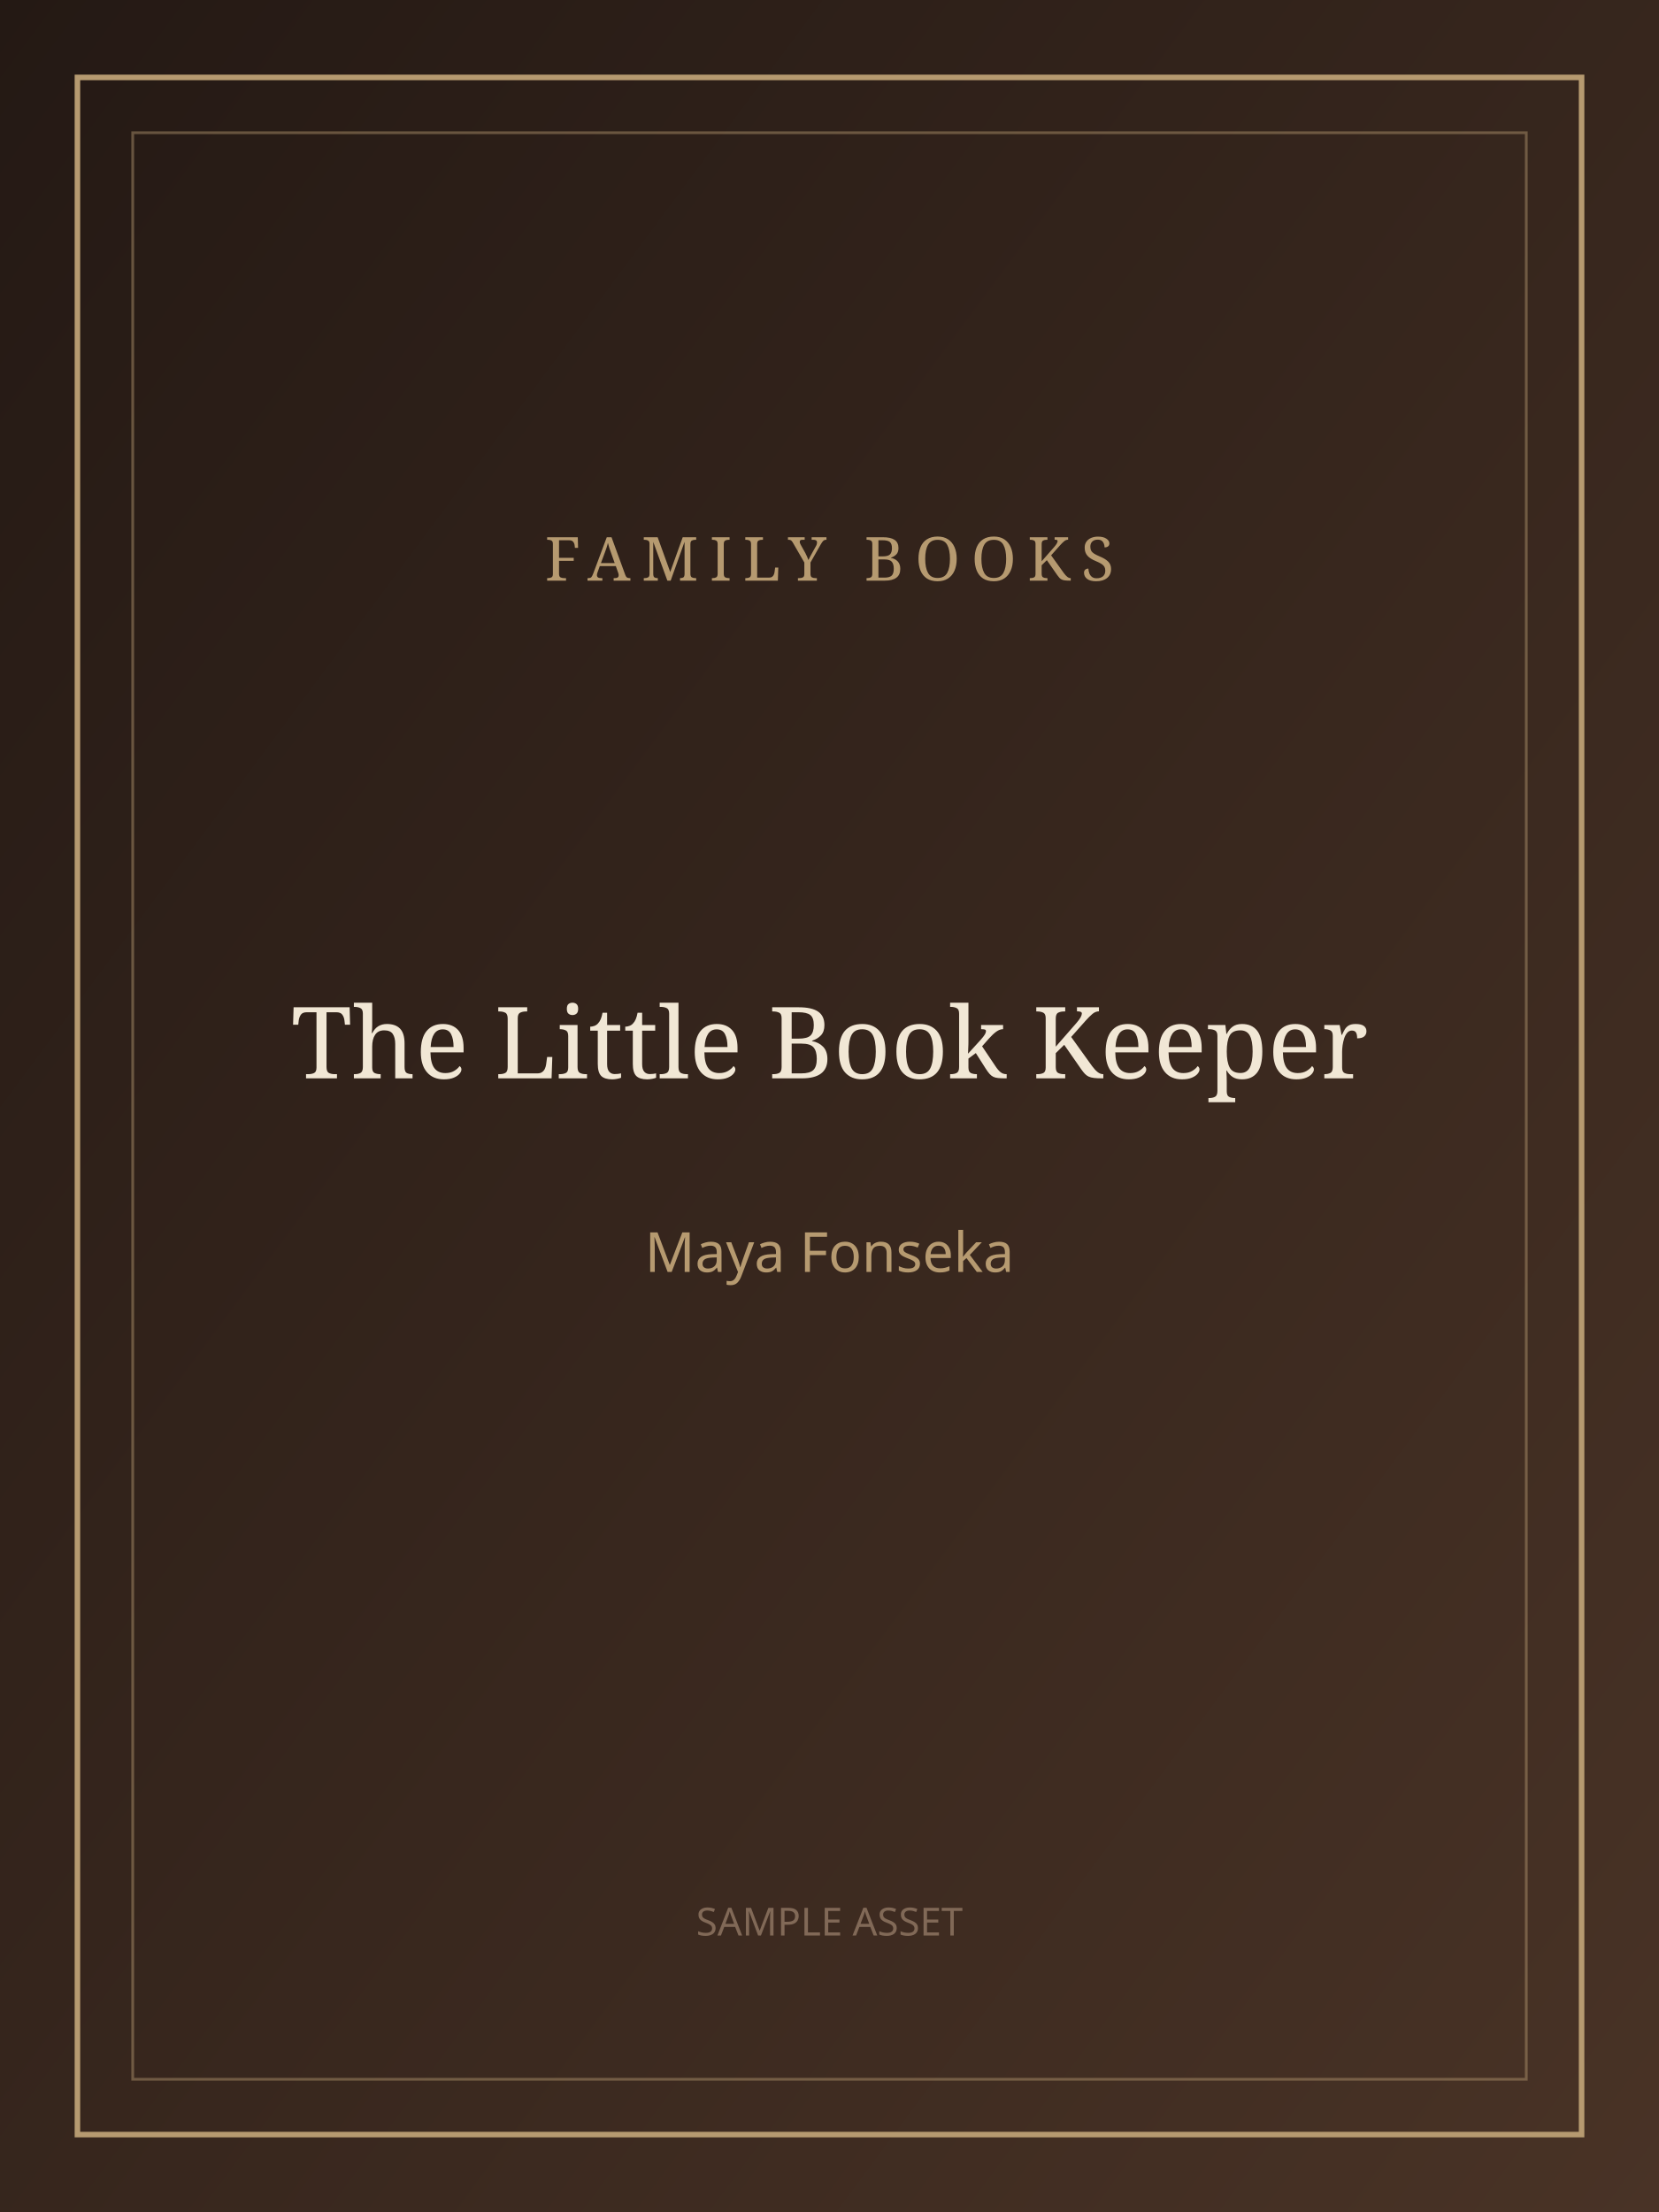
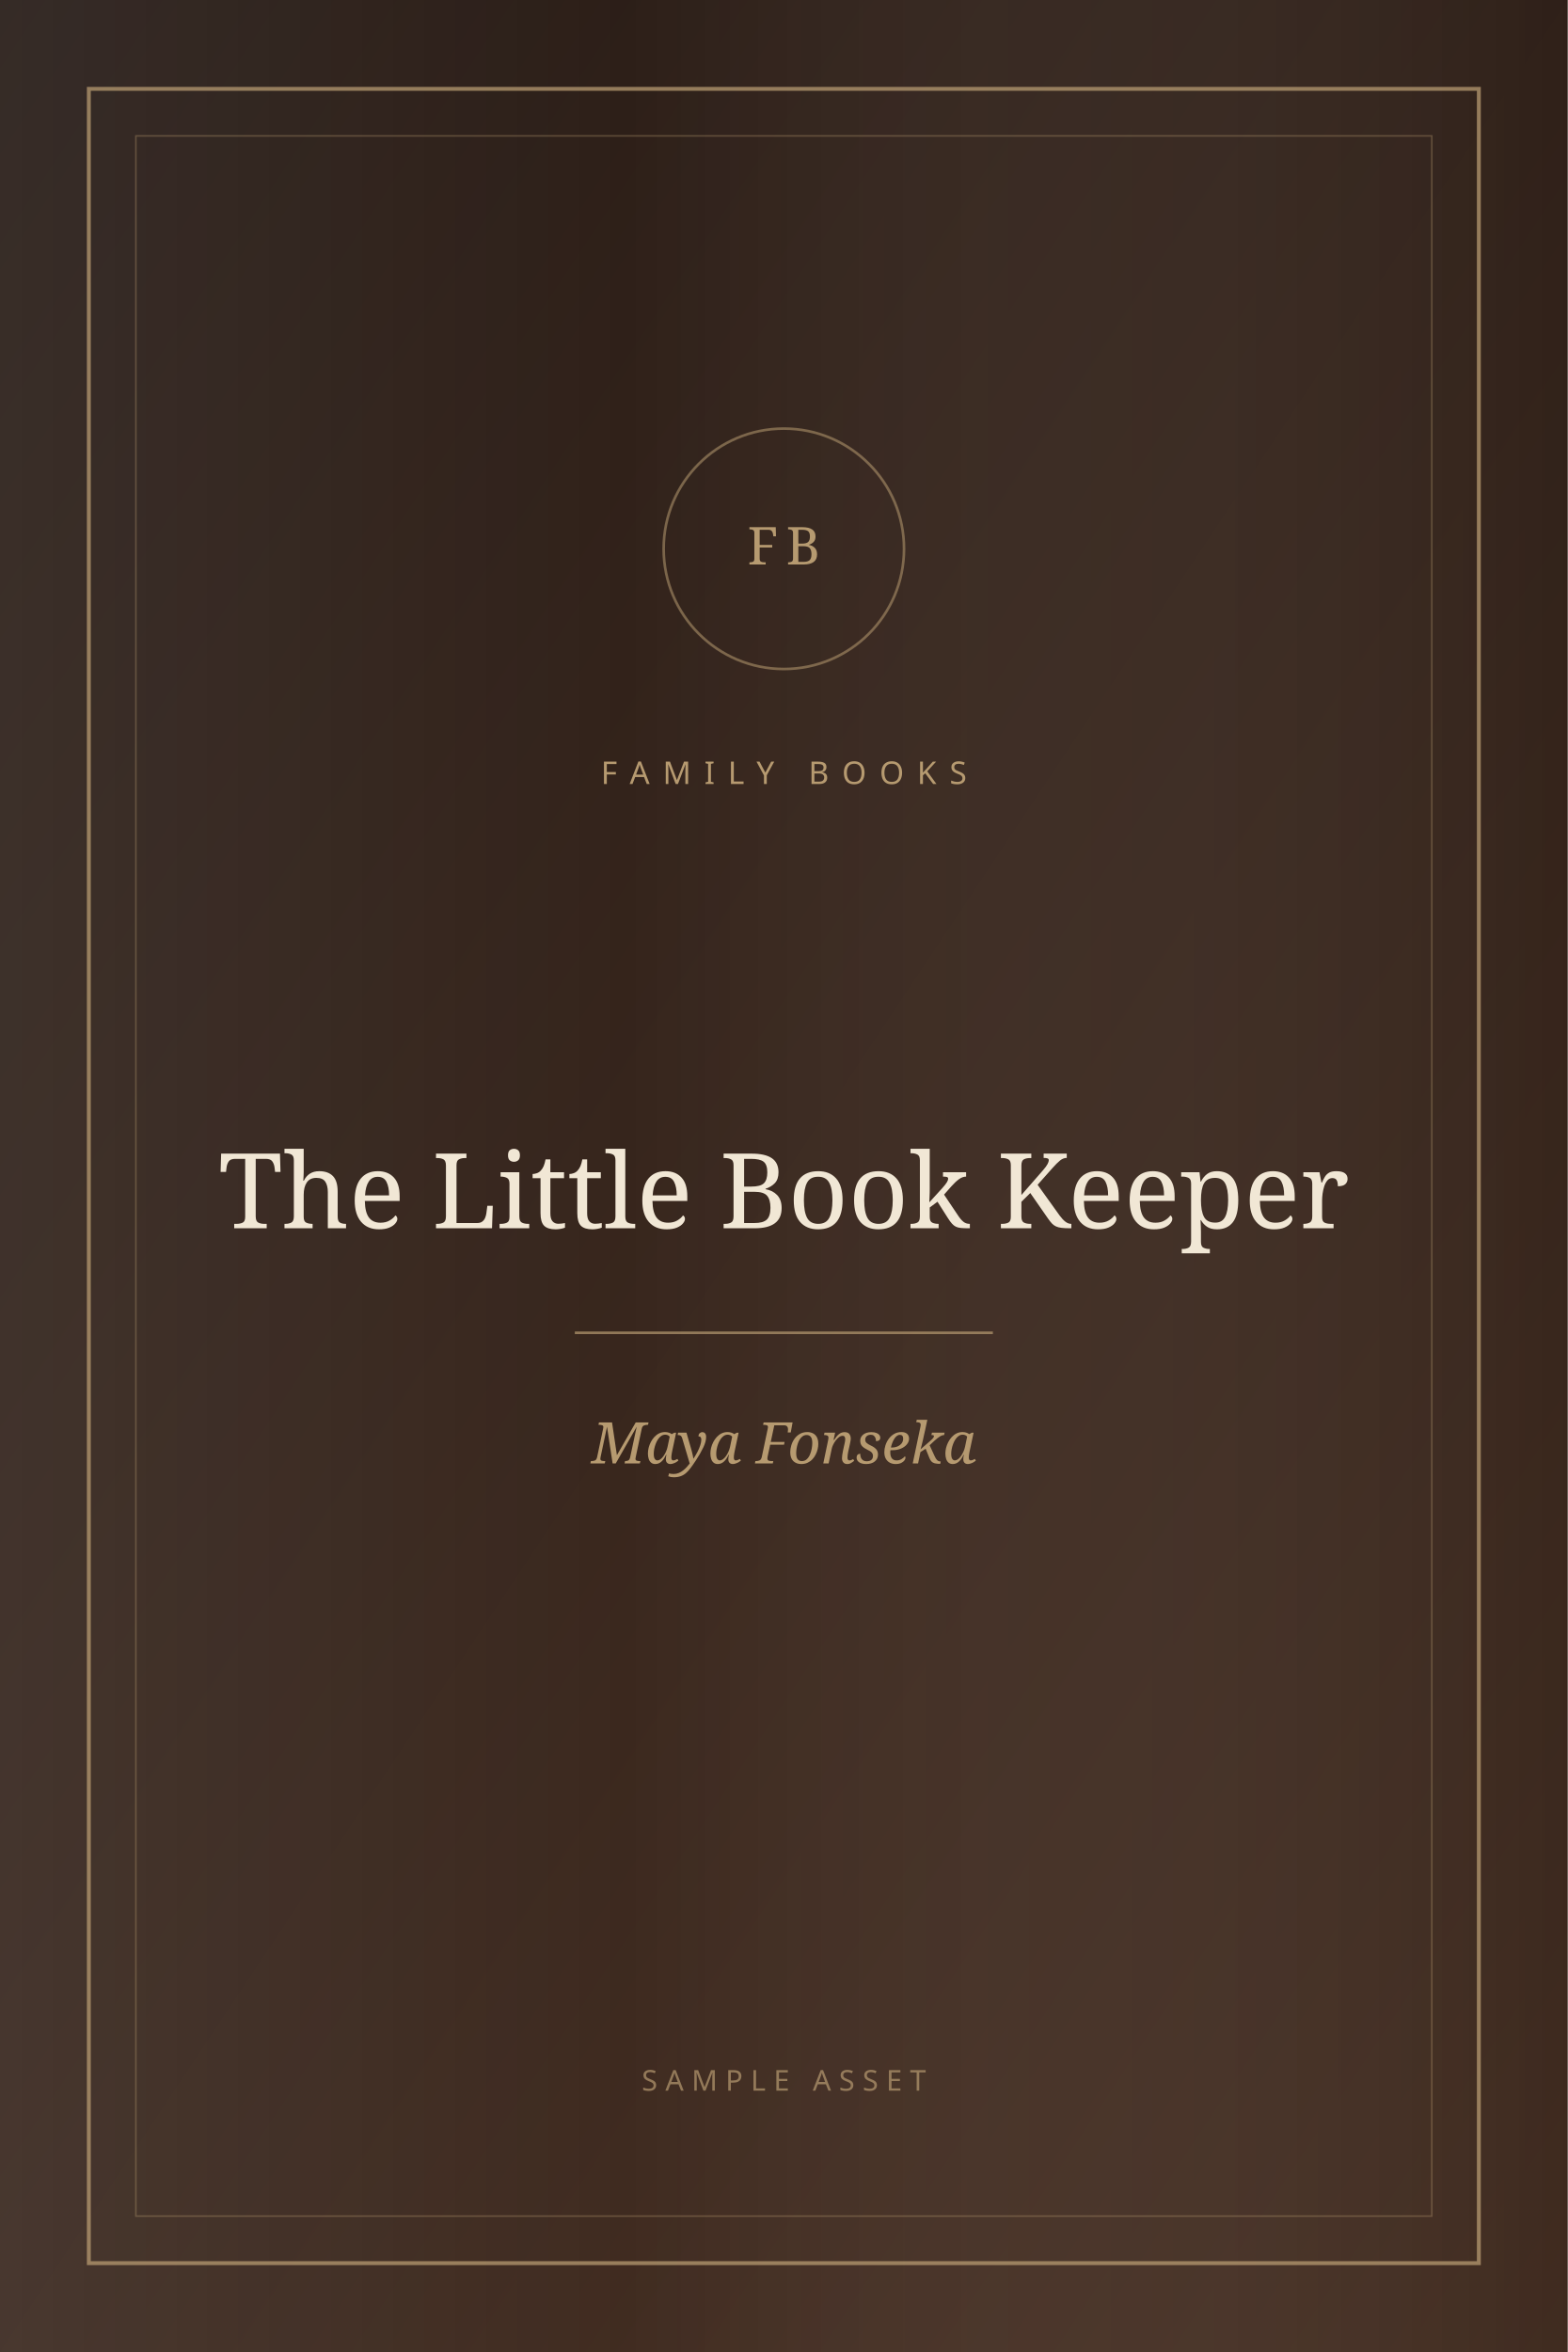
- <svg xmlns="http://www.w3.org/2000/svg" width="600" height="800" viewBox="0 0 600 800">
+ <svg xmlns="http://www.w3.org/2000/svg" width="600" height="900" viewBox="0 0 600 900">
  <defs>
    <linearGradient id="g" x1="0" y1="0" x2="1" y2="1">
      <stop offset="0%" stop-color="#241914" />
-       <stop offset="100%" stop-color="#493326" />
+       <stop offset="100%" stop-color="#4d3426" />
+     </linearGradient>
+     <linearGradient id="shine" x1="0" y1="0" x2="1" y2="0">
+       <stop offset="0%" stop-color="#fff" stop-opacity="0.08" />
+       <stop offset="40%" stop-color="#fff" stop-opacity="0" />
+       <stop offset="100%" stop-color="#000" stop-opacity="0.18" />
    </linearGradient>
  </defs>
-   <rect width="600" height="800" fill="url(#g)" />
-   <rect x="28" y="28" width="544" height="744" fill="none" stroke="#B69A70" stroke-width="2" />
-   <rect x="48" y="48" width="504" height="704" fill="none" stroke="#B69A70" stroke-width="1" opacity="0.45" />
-   <text x="300" y="210" text-anchor="middle" fill="#B69A70" font-family="Georgia, serif" font-size="22" letter-spacing="4">FAMILY BOOKS</text>
-   <text x="300" y="390" text-anchor="middle" fill="#F1E7D5" font-family="Georgia, serif" font-size="36">The Little Book Keeper</text>
-   <text x="300" y="460" text-anchor="middle" fill="#B69A70" font-family="Segoe UI, sans-serif" font-size="20">Maya Fonseka</text>
-   <text x="300" y="700" text-anchor="middle" fill="#816957" font-family="Segoe UI, sans-serif" font-size="14">SAMPLE ASSET</text>
+   <rect width="600" height="900" fill="url(#g)" />
+   <rect width="600" height="900" fill="url(#shine)" />
+   <rect x="34" y="34" width="532" height="832" fill="none" stroke="#B69A70" stroke-width="1.5" opacity="0.75" />
+   <rect x="52" y="52" width="496" height="796" fill="none" stroke="#B69A70" stroke-width="0.6" opacity="0.35" />
+   <circle cx="300" cy="210" r="46" fill="none" stroke="#B69A70" stroke-width="1" opacity="0.55" />
+   <text x="300" y="216" text-anchor="middle" fill="#B69A70" font-family="Georgia, serif" font-size="20" letter-spacing="3">FB</text>
+   <text x="300" y="300" text-anchor="middle" fill="#B69A70" font-family="Segoe UI, sans-serif" font-size="12" letter-spacing="5">FAMILY BOOKS</text>
+   <text x="300" y="470" text-anchor="middle" fill="#F1E7D5" font-family="Georgia, serif" font-size="40">The Little Book Keeper</text>
+   <line x1="220" y1="510" x2="380" y2="510" stroke="#B69A70" stroke-width="1" opacity="0.7" />
+   <text x="300" y="560" text-anchor="middle" fill="#B69A70" font-family="Georgia, serif" font-size="22" font-style="italic">Maya Fonseka</text>
+   <text x="300" y="800" text-anchor="middle" fill="#B69A70" font-family="Segoe UI, sans-serif" font-size="11" letter-spacing="3" opacity="0.7">SAMPLE ASSET</text>
</svg>
